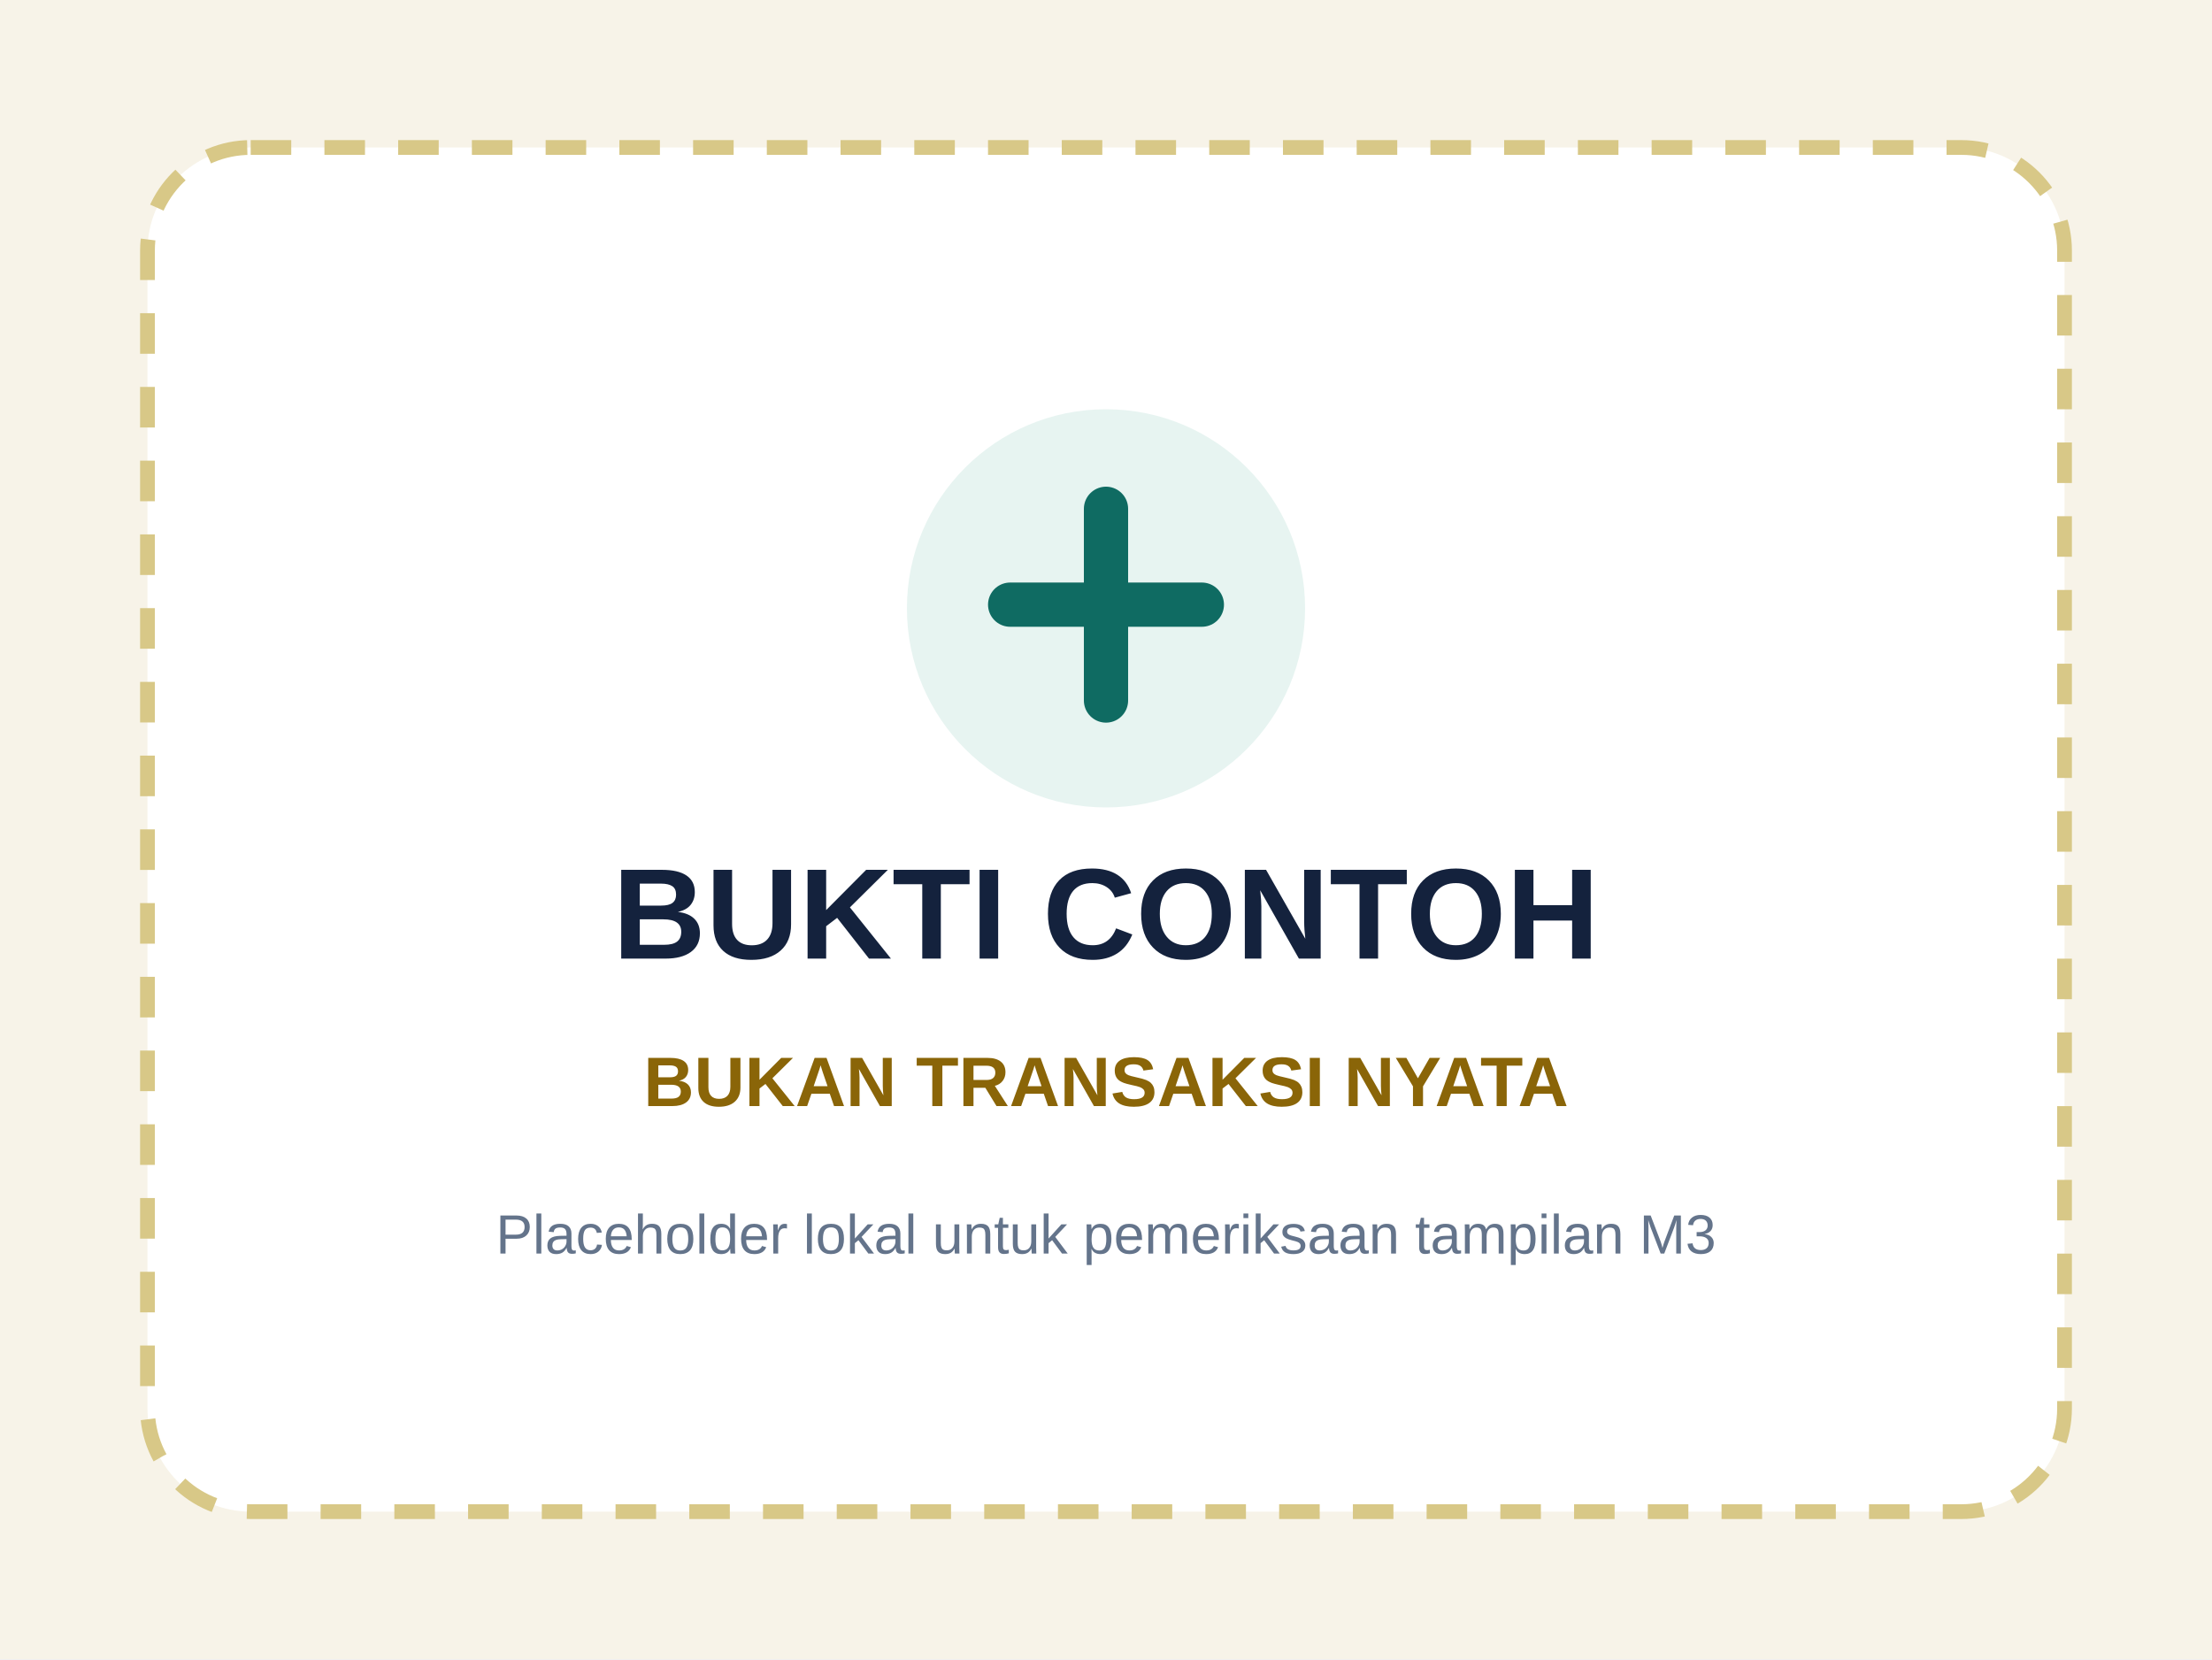
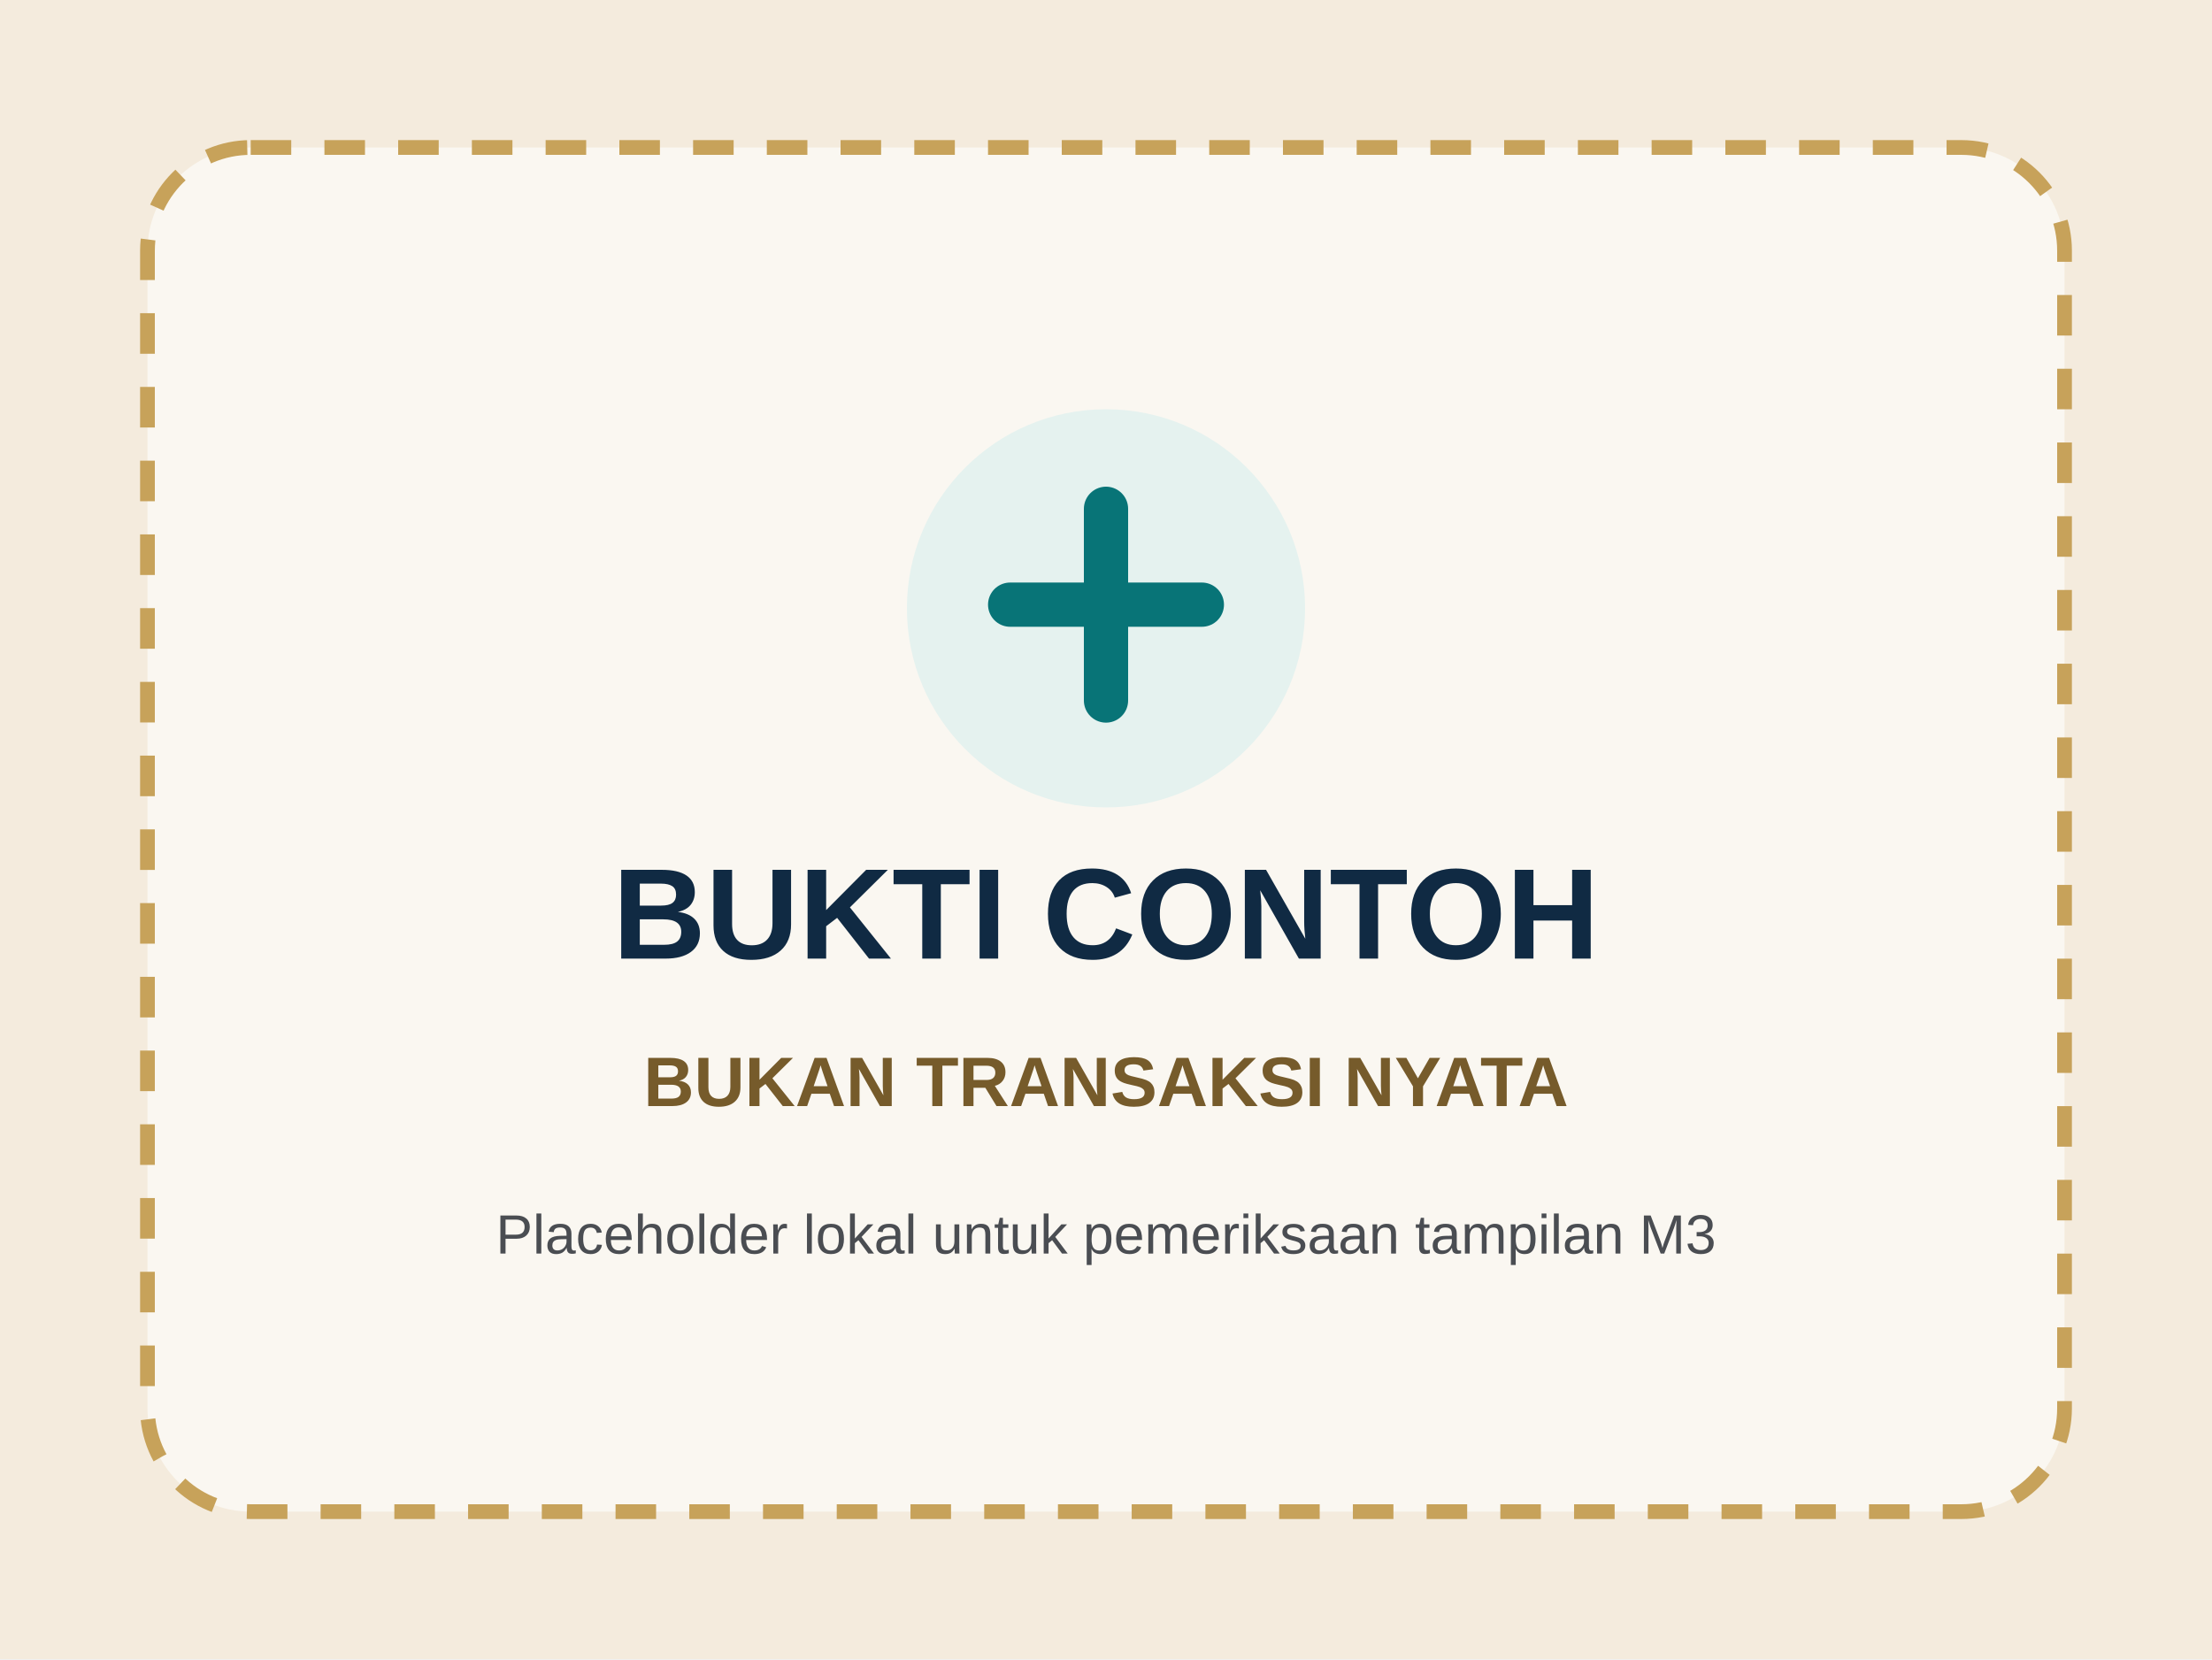
<svg xmlns="http://www.w3.org/2000/svg" viewBox="0 0 1200 900" role="img" aria-labelledby="judul deskripsi">
-   <rect width="1200" height="900" fill="#f7f3e8" />
-   <rect x="80" y="80" width="1040" height="740" rx="56" fill="#ffffff" stroke="#d8c887" stroke-width="8" stroke-dasharray="22 18" />
-   <circle cx="600" cy="330" r="108" fill="#e7f4f1" />
-   <path d="M548 328h104M600 276v104" stroke="#0f6b62" stroke-width="24" stroke-linecap="round" />
-   <text x="600" y="520" text-anchor="middle" fill="#14223d" font-family="Arial, sans-serif" font-size="70" font-weight="700">BUKTI CONTOH</text>
-   <text x="600" y="600" text-anchor="middle" fill="#8a6508" font-family="Arial, sans-serif" font-size="38" font-weight="700">BUKAN TRANSAKSI NYATA</text>
-   <text x="600" y="680" text-anchor="middle" fill="#64748b" font-family="Arial, sans-serif" font-size="30">Placeholder lokal untuk pemeriksaan tampilan M3</text>
+   <rect width="1200" height="900" fill="#F4EBDD" />
+   <rect x="80" y="80" width="1040" height="740" rx="56" fill="#FAF7F1" stroke="#C7A25A" stroke-width="8" stroke-dasharray="22 18" />
+   <circle cx="600" cy="330" r="108" fill="#E5F2EF" />
+   <path d="M548 328h104M600 276v104" stroke="#087477" stroke-width="24" stroke-linecap="round" />
+   <text x="600" y="520" text-anchor="middle" fill="#102A43" font-family="Arial, sans-serif" font-size="70" font-weight="700">BUKTI CONTOH</text>
+   <text x="600" y="600" text-anchor="middle" fill="#765B2B" font-family="Arial, sans-serif" font-size="38" font-weight="700">BUKAN TRANSAKSI NYATA</text>
+   <text x="600" y="680" text-anchor="middle" fill="#4A4D52" font-family="Arial, sans-serif" font-size="30">Placeholder lokal untuk pemeriksaan tampilan M3</text>
</svg>
